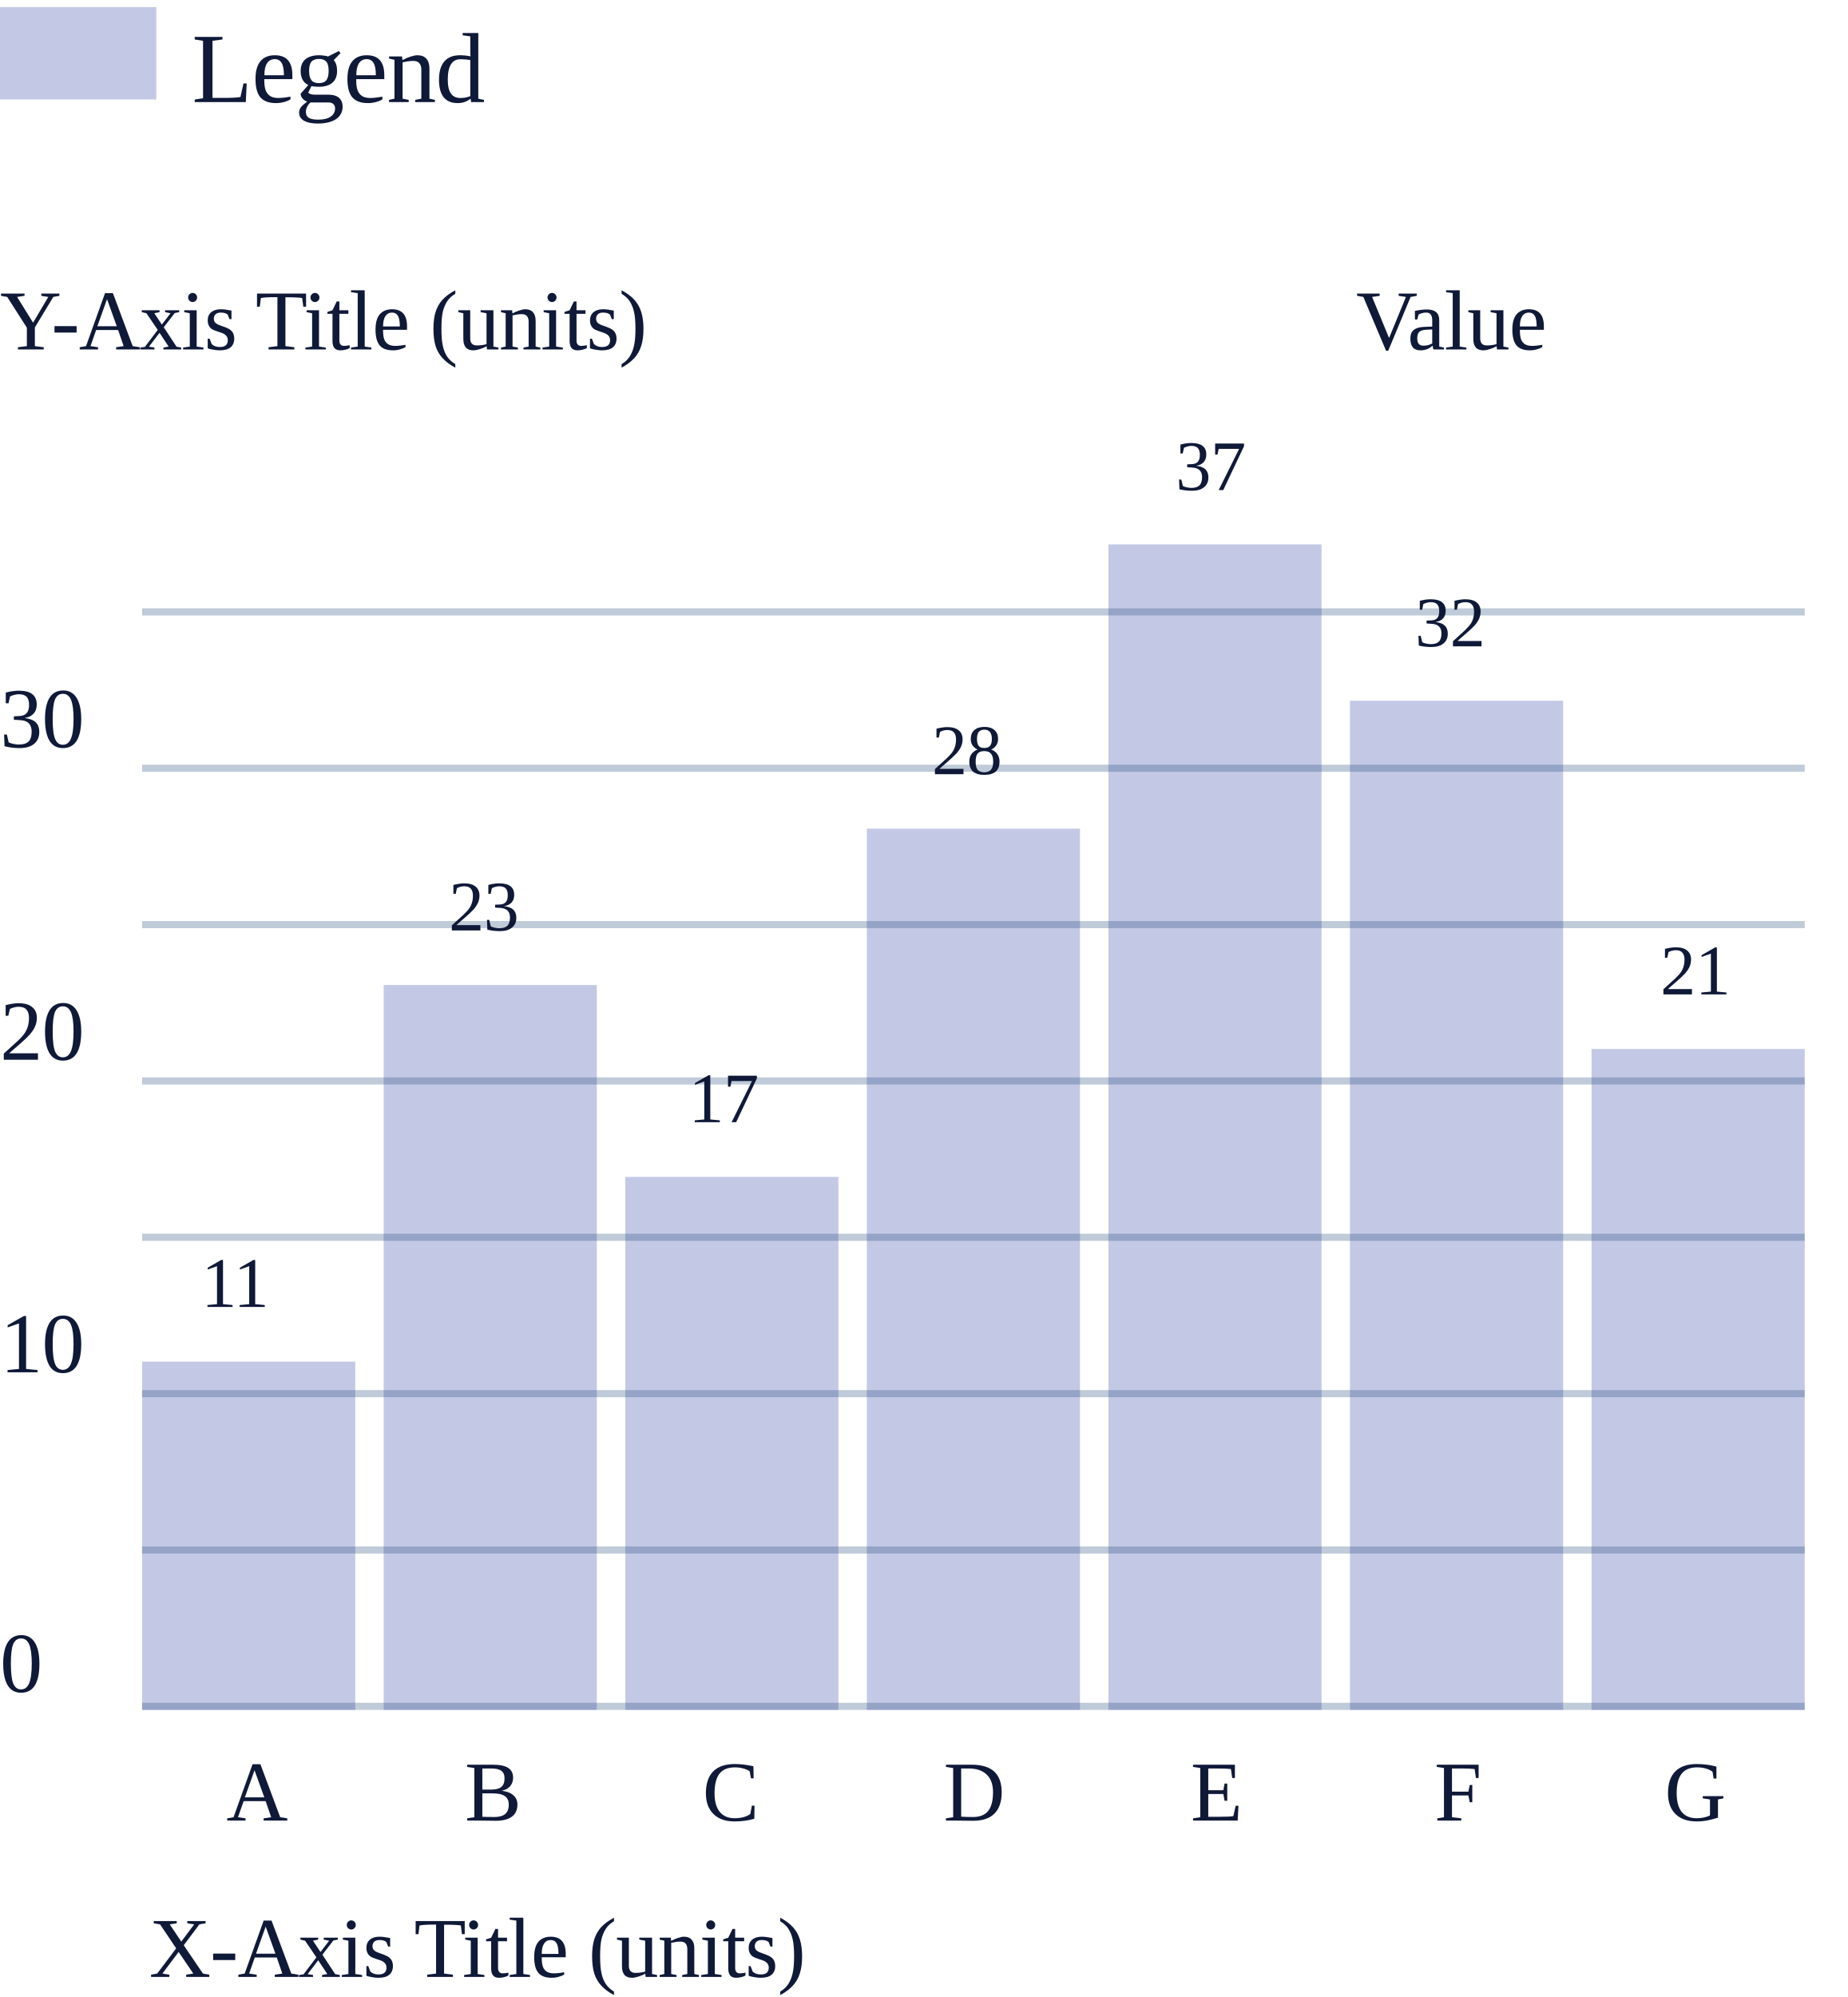
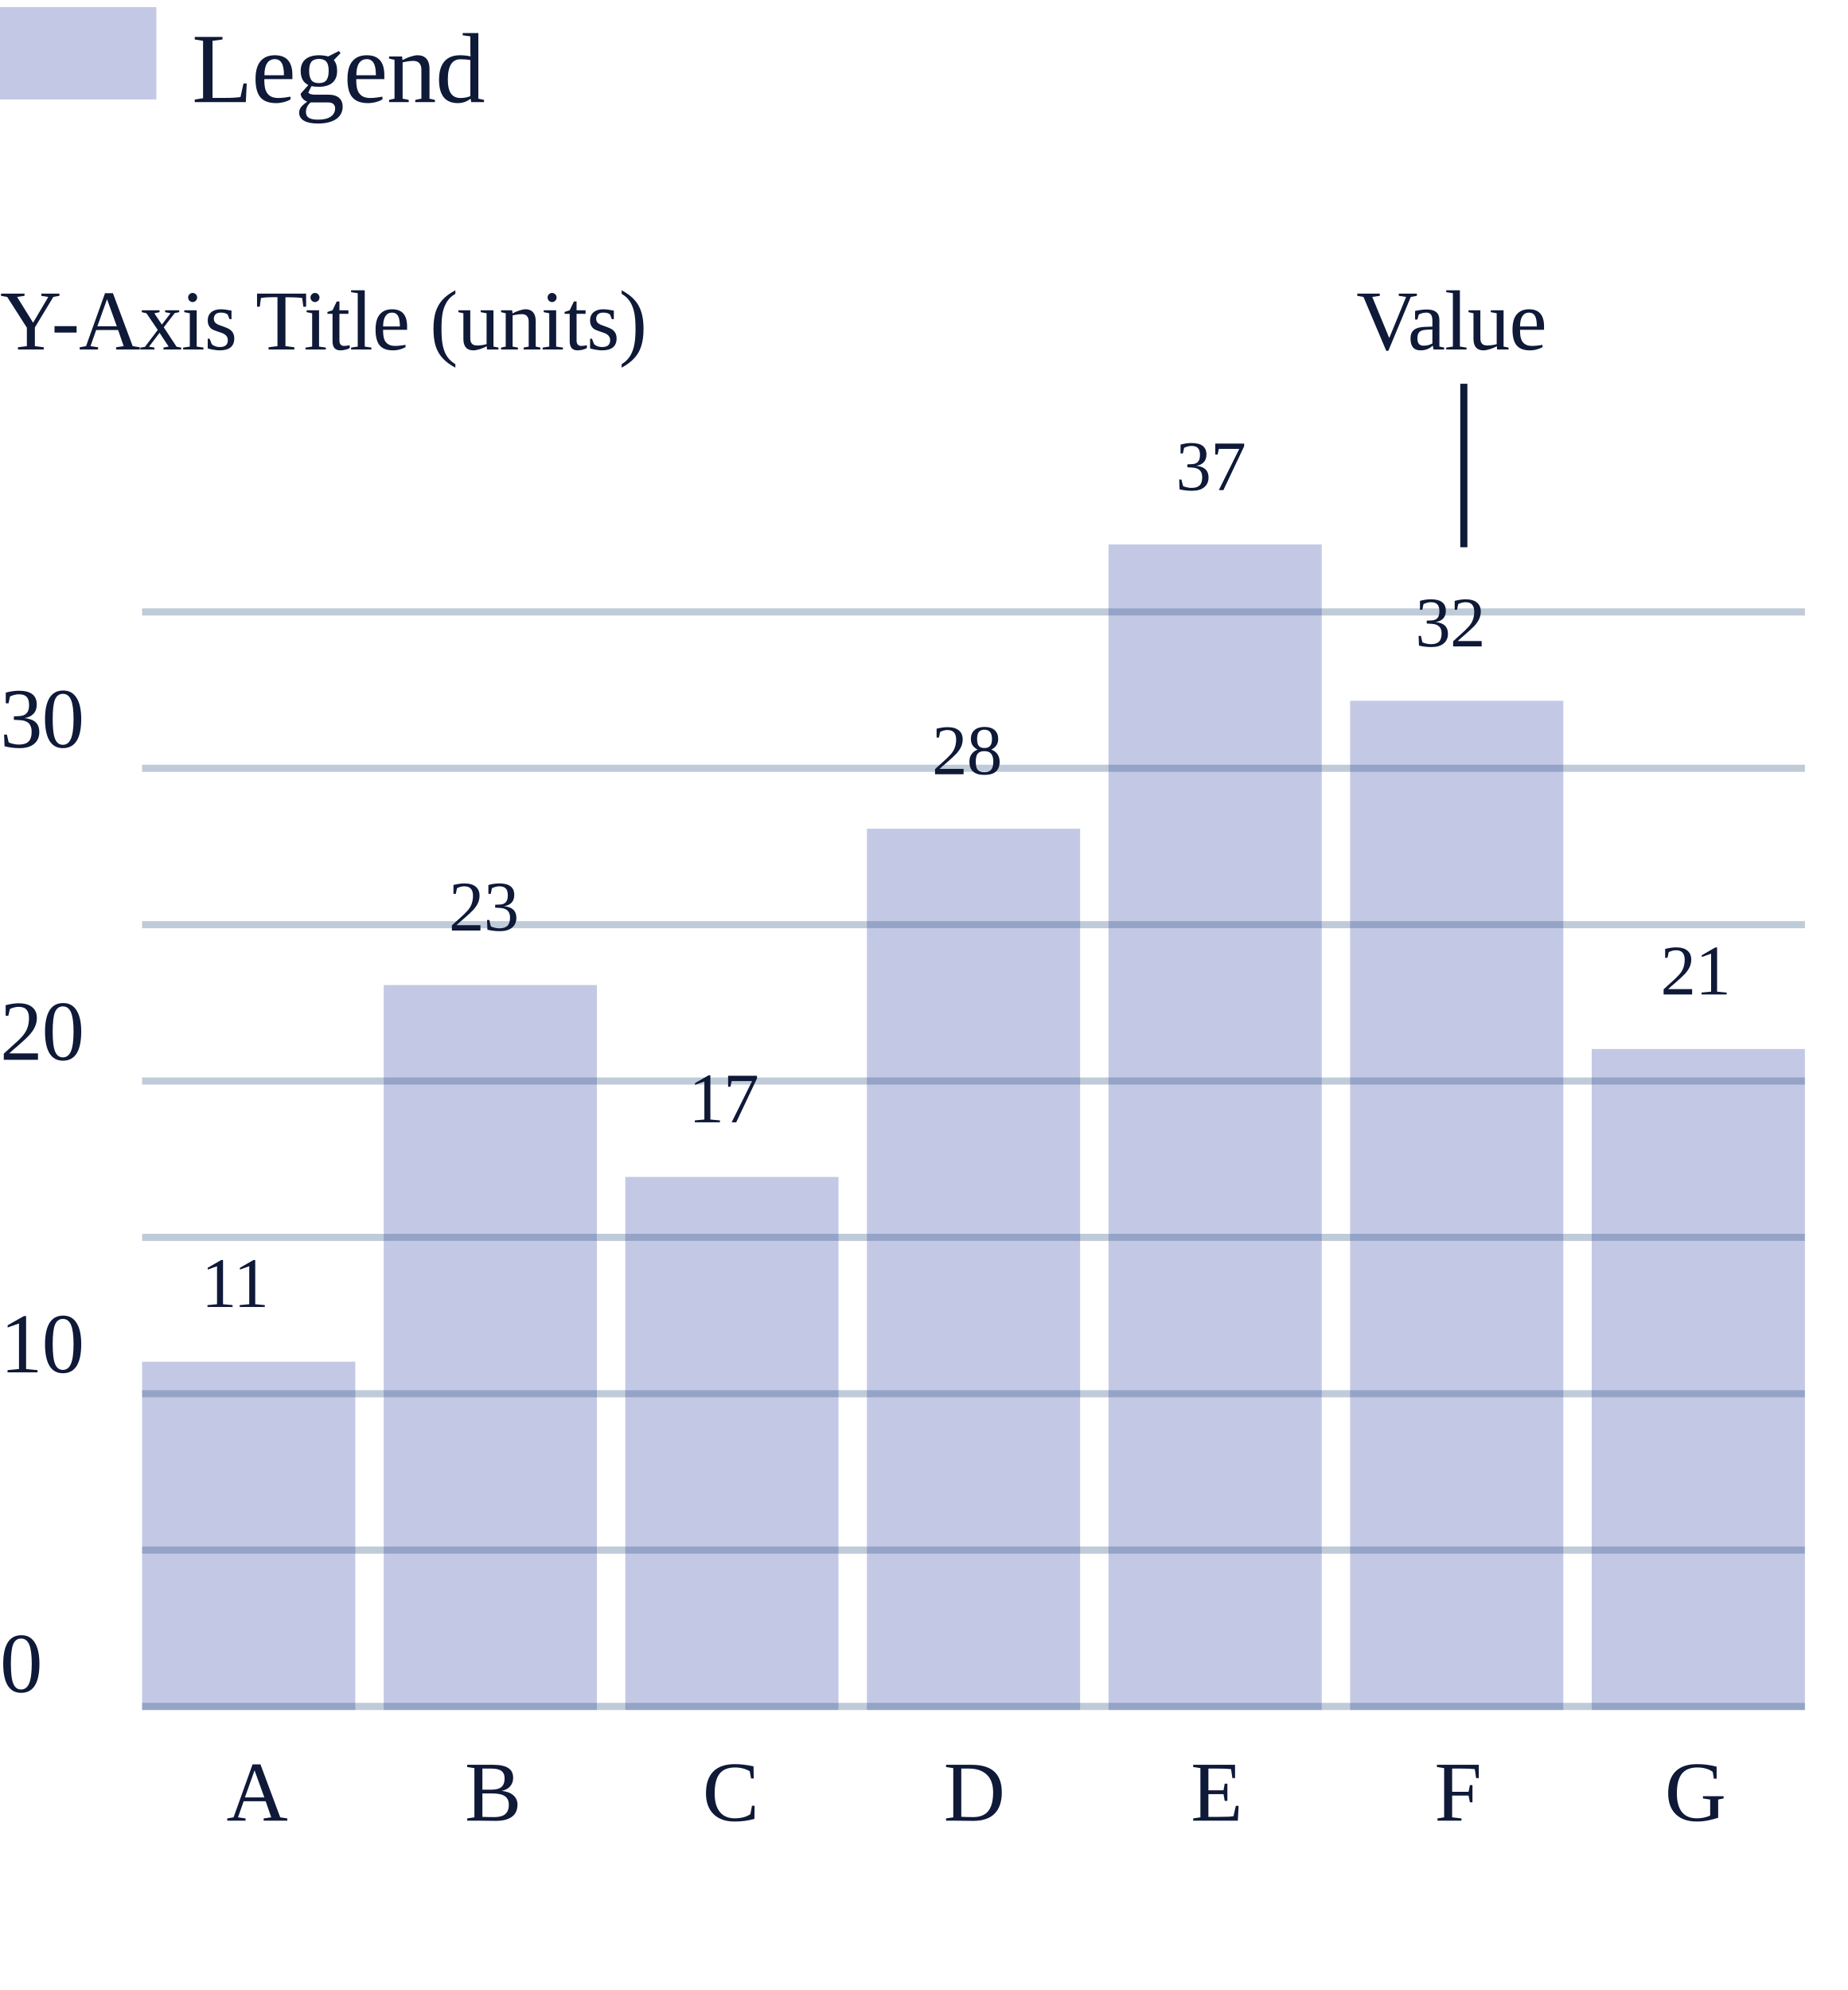
- <svg xmlns="http://www.w3.org/2000/svg" width="260" height="281" viewBox="0 0 260 281" fill="none">
+ <svg xmlns="http://www.w3.org/2000/svg" width="260" height="280" viewBox="0 0 260 280" fill="none">
  <g id="verticalBarChartInfo">
    <g id="Horizontal gridlines">
      <line id="Line 304" x1="20" y1="240.102" x2="254" y2="240.102" stroke="#CBD5E0" />
      <line id="Line 295" x1="20" y1="218.102" x2="254" y2="218.102" stroke="#CBD5E0" />
      <line id="Line 301" x1="20" y1="196.102" x2="254" y2="196.102" stroke="#CBD5E0" />
      <line id="Line 296" x1="20" y1="174.102" x2="254" y2="174.102" stroke="#CBD5E0" />
      <line id="Line 302" x1="20" y1="152.102" x2="254" y2="152.102" stroke="#CBD5E0" />
      <line id="Line 297" x1="20" y1="130.102" x2="254" y2="130.102" stroke="#CBD5E0" />
      <line id="Line 306" x1="20" y1="108.102" x2="254" y2="108.102" stroke="#CBD5E0" />
      <line id="Line 307" x1="20" y1="86.102" x2="254" y2="86.102" stroke="#CBD5E0" />
    </g>
    <g id="Bars (vertical)" opacity="0.3">
      <rect id="Rectangle 939" x="20" y="191.602" width="30" height="49" fill="#3749A9" />
      <rect id="Rectangle 940" x="54" y="138.602" width="30" height="102" fill="#3749A9" />
      <rect id="Rectangle 941" x="88" y="165.602" width="30" height="75" fill="#3749A9" />
      <rect id="Rectangle 942" x="122" y="116.602" width="30" height="124" fill="#3749A9" />
      <rect id="Rectangle 943" x="156" y="76.602" width="30" height="164" fill="#3749A9" />
      <rect id="Rectangle 944" x="190" y="98.602" width="30" height="142" fill="#3749A9" />
      <rect id="Rectangle 945" x="224" y="147.602" width="30" height="93" fill="#3749A9" />
    </g>
    <g id="Values">
      <text id="11" fill="#0F1938" xml:space="preserve" style="white-space: pre" font-family="Jost*" font-size="10" letter-spacing="-0.01em">
        <tspan x="28.323" y="183.899">11</tspan>
      </text>
      <text id="23" fill="#0F1938" xml:space="preserve" style="white-space: pre" font-family="Jost*" font-size="10" letter-spacing="-0.01em">
        <tspan x="63.156" y="130.925">23</tspan>
      </text>
      <text id="17" fill="#0F1938" xml:space="preserve" style="white-space: pre" font-family="Jost*" font-size="10" letter-spacing="-0.01em">
        <tspan x="96.908" y="157.912">17</tspan>
      </text>
      <text id="28" fill="#0F1938" xml:space="preserve" style="white-space: pre" font-family="Jost*" font-size="10" letter-spacing="-0.01em">
        <tspan x="131.147" y="108.94">28</tspan>
      </text>
      <text id="37" fill="#0F1938" xml:space="preserve" style="white-space: pre" font-family="Jost*" font-size="10" letter-spacing="-0.01em">
        <tspan x="165.464" y="68.961">37</tspan>
      </text>
      <text id="32" fill="#0F1938" xml:space="preserve" style="white-space: pre" font-family="Jost*" font-size="10" letter-spacing="-0.01em">
        <tspan x="199.156" y="90.95">32</tspan>
      </text>
      <text id="21" fill="#0F1938" xml:space="preserve" style="white-space: pre" font-family="Jost*" font-size="10" letter-spacing="-0.01em">
        <tspan x="233.674" y="139.922">21</tspan>
      </text>
    </g>
    <g id="Horizontal gridlines (transparent)" style="mix-blend-mode:multiply" opacity="0.3">
      <line id="Line 304_2" x1="20" y1="240.102" x2="254" y2="240.102" stroke="#CBD5E0" />
      <line id="Line 295_2" x1="20" y1="218.102" x2="254" y2="218.102" stroke="#CBD5E0" />
      <line id="Line 301_2" x1="20" y1="196.102" x2="254" y2="196.102" stroke="#CBD5E0" />
      <line id="Line 296_2" x1="20" y1="174.102" x2="254" y2="174.102" stroke="#CBD5E0" />
      <line id="Line 302_2" x1="20" y1="152.102" x2="254" y2="152.102" stroke="#CBD5E0" />
      <line id="Line 297_2" x1="20" y1="130.102" x2="254" y2="130.102" stroke="#CBD5E0" />
      <line id="Line 306_2" x1="20" y1="108.102" x2="254" y2="108.102" stroke="#CBD5E0" />
      <line id="Line 307_2" x1="20" y1="86.102" x2="254" y2="86.102" stroke="#CBD5E0" />
    </g>
    <g id="y axis: Entries">
      <text id="textYaxis" fill="#0F1938" xml:space="preserve" style="white-space: pre" font-family="Jost*" font-size="12" letter-spacing="-0.01em">
        <tspan x="0" y="49.17">Y-Axis Title (units)</tspan>
      </text>
      <text id="10" fill="#0F1938" xml:space="preserve" style="white-space: pre" font-family="Jost*" font-size="12" letter-spacing="-0.01em">
        <tspan x="0" y="193.09">10</tspan>
      </text>
      <text id="0" fill="#0F1938" xml:space="preserve" style="white-space: pre" font-family="Jost*" font-size="12" letter-spacing="-0.01em">
        <tspan x="0" y="238.065">0</tspan>
      </text>
      <text id="20" fill="#0F1938" xml:space="preserve" style="white-space: pre" font-family="Jost*" font-size="12" letter-spacing="-0.01em">
        <tspan x="0" y="149.115">20</tspan>
      </text>
      <text id="30" fill="#0F1938" xml:space="preserve" style="white-space: pre" font-family="Jost*" font-size="12" letter-spacing="-0.01em">
        <tspan x="0" y="105.139">30</tspan>
      </text>
    </g>
    <g id="x axis: Months">
      <text id="A" transform="translate(21 246)" fill="#0F1938" xml:space="preserve" style="white-space: pre" font-family="Jost*" font-size="12" letter-spacing="-0.01em">
        <tspan x="10.857" y="10.17">A</tspan>
      </text>
-       <text id="textXaxis" transform="translate(21 268)" fill="#0F1938" xml:space="preserve" style="white-space: pre" font-family="Jost*" font-size="12" letter-spacing="-0.01em">
-         <tspan x="0" y="10.17">X-Axis Title (units)</tspan>
+       <text id="textXaxis" transform="translate(15 267)" fill="#0F1938" xml:space="preserve" style="white-space: pre" font-family="Jost*" font-size="12" letter-spacing="-0.01em">
+         <tspan x="0" y="270.17">X-Axis Title (units)</tspan>
      </text>
      <text id="B" transform="translate(54 246)" fill="#0F1938" xml:space="preserve" style="white-space: pre" font-family="Jost*" font-size="12" letter-spacing="-0.01em">
        <tspan x="11.402" y="10.17">B</tspan>
      </text>
      <text id="C" transform="translate(88 246)" fill="#0F1938" xml:space="preserve" style="white-space: pre" font-family="Jost*" font-size="12" letter-spacing="-0.01em">
        <tspan x="10.852" y="10.17">C</tspan>
      </text>
      <text id="D" transform="translate(122 246)" fill="#0F1938" xml:space="preserve" style="white-space: pre" font-family="Jost*" font-size="12" letter-spacing="-0.01em">
        <tspan x="10.793" y="10.17">D</tspan>
      </text>
      <text id="E" transform="translate(156 246)" fill="#0F1938" xml:space="preserve" style="white-space: pre" font-family="Jost*" font-size="12" letter-spacing="-0.01em">
        <tspan x="11.572" y="10.17">E</tspan>
      </text>
      <text id="F" transform="translate(190 246)" fill="#0F1938" xml:space="preserve" style="white-space: pre" font-family="Jost*" font-size="12" letter-spacing="-0.01em">
        <tspan x="11.871" y="10.17">F</tspan>
      </text>
      <text id="G" transform="translate(224 246)" fill="#0F1938" xml:space="preserve" style="white-space: pre" font-family="Jost*" font-size="12" letter-spacing="-0.01em">
        <tspan x="10.26" y="10.17">G</tspan>
      </text>
    </g>
    <g id="Legend">
      <g id="Label">
        <rect id="Rectangle 924" opacity="0.3" y="1" width="22" height="13" fill="#3749A9" />
        <text id="boldLegend" fill="#0F1938" xml:space="preserve" style="white-space: pre" font-family="Jost*" font-size="14" letter-spacing="-0.01em">
          <tspan x="27" y="14.365">Legend</tspan>
        </text>
      </g>
    </g>
    <text id="text1" fill="#0F1938" xml:space="preserve" style="white-space: pre" font-family="Jost*" font-size="12" letter-spacing="-0.01em">
      <tspan x="190.865" y="49.17">Value</tspan>
    </text>
+     <path id="Line 164" d="M206 77L206 54" stroke="#0F1938" />
  </g>
</svg>
